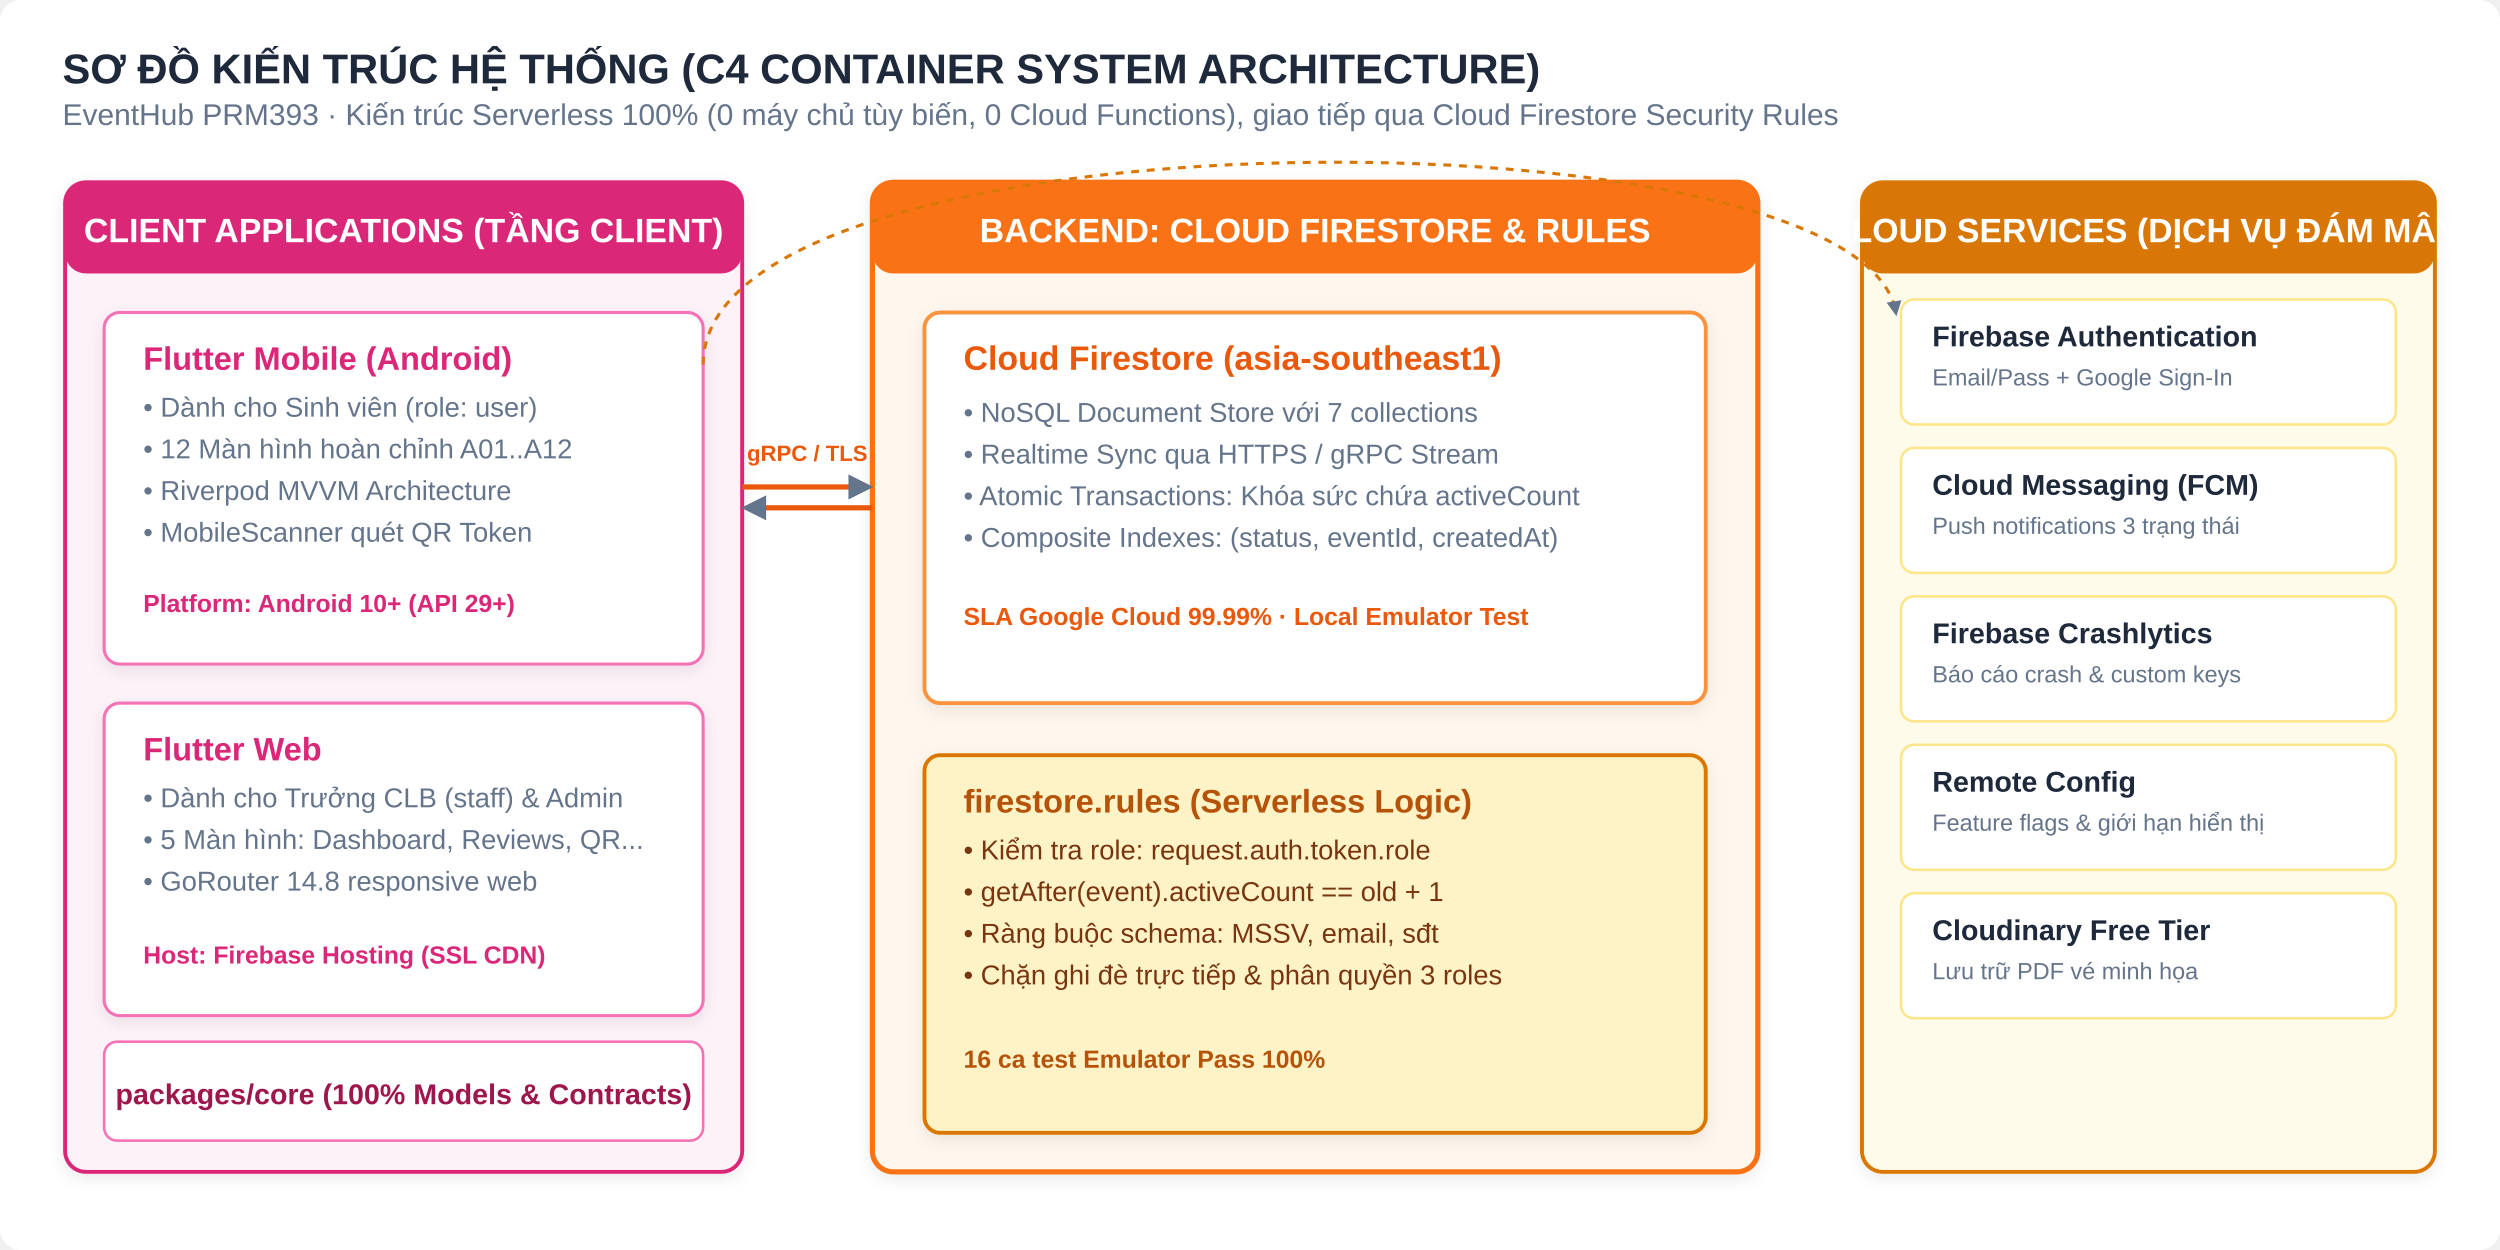
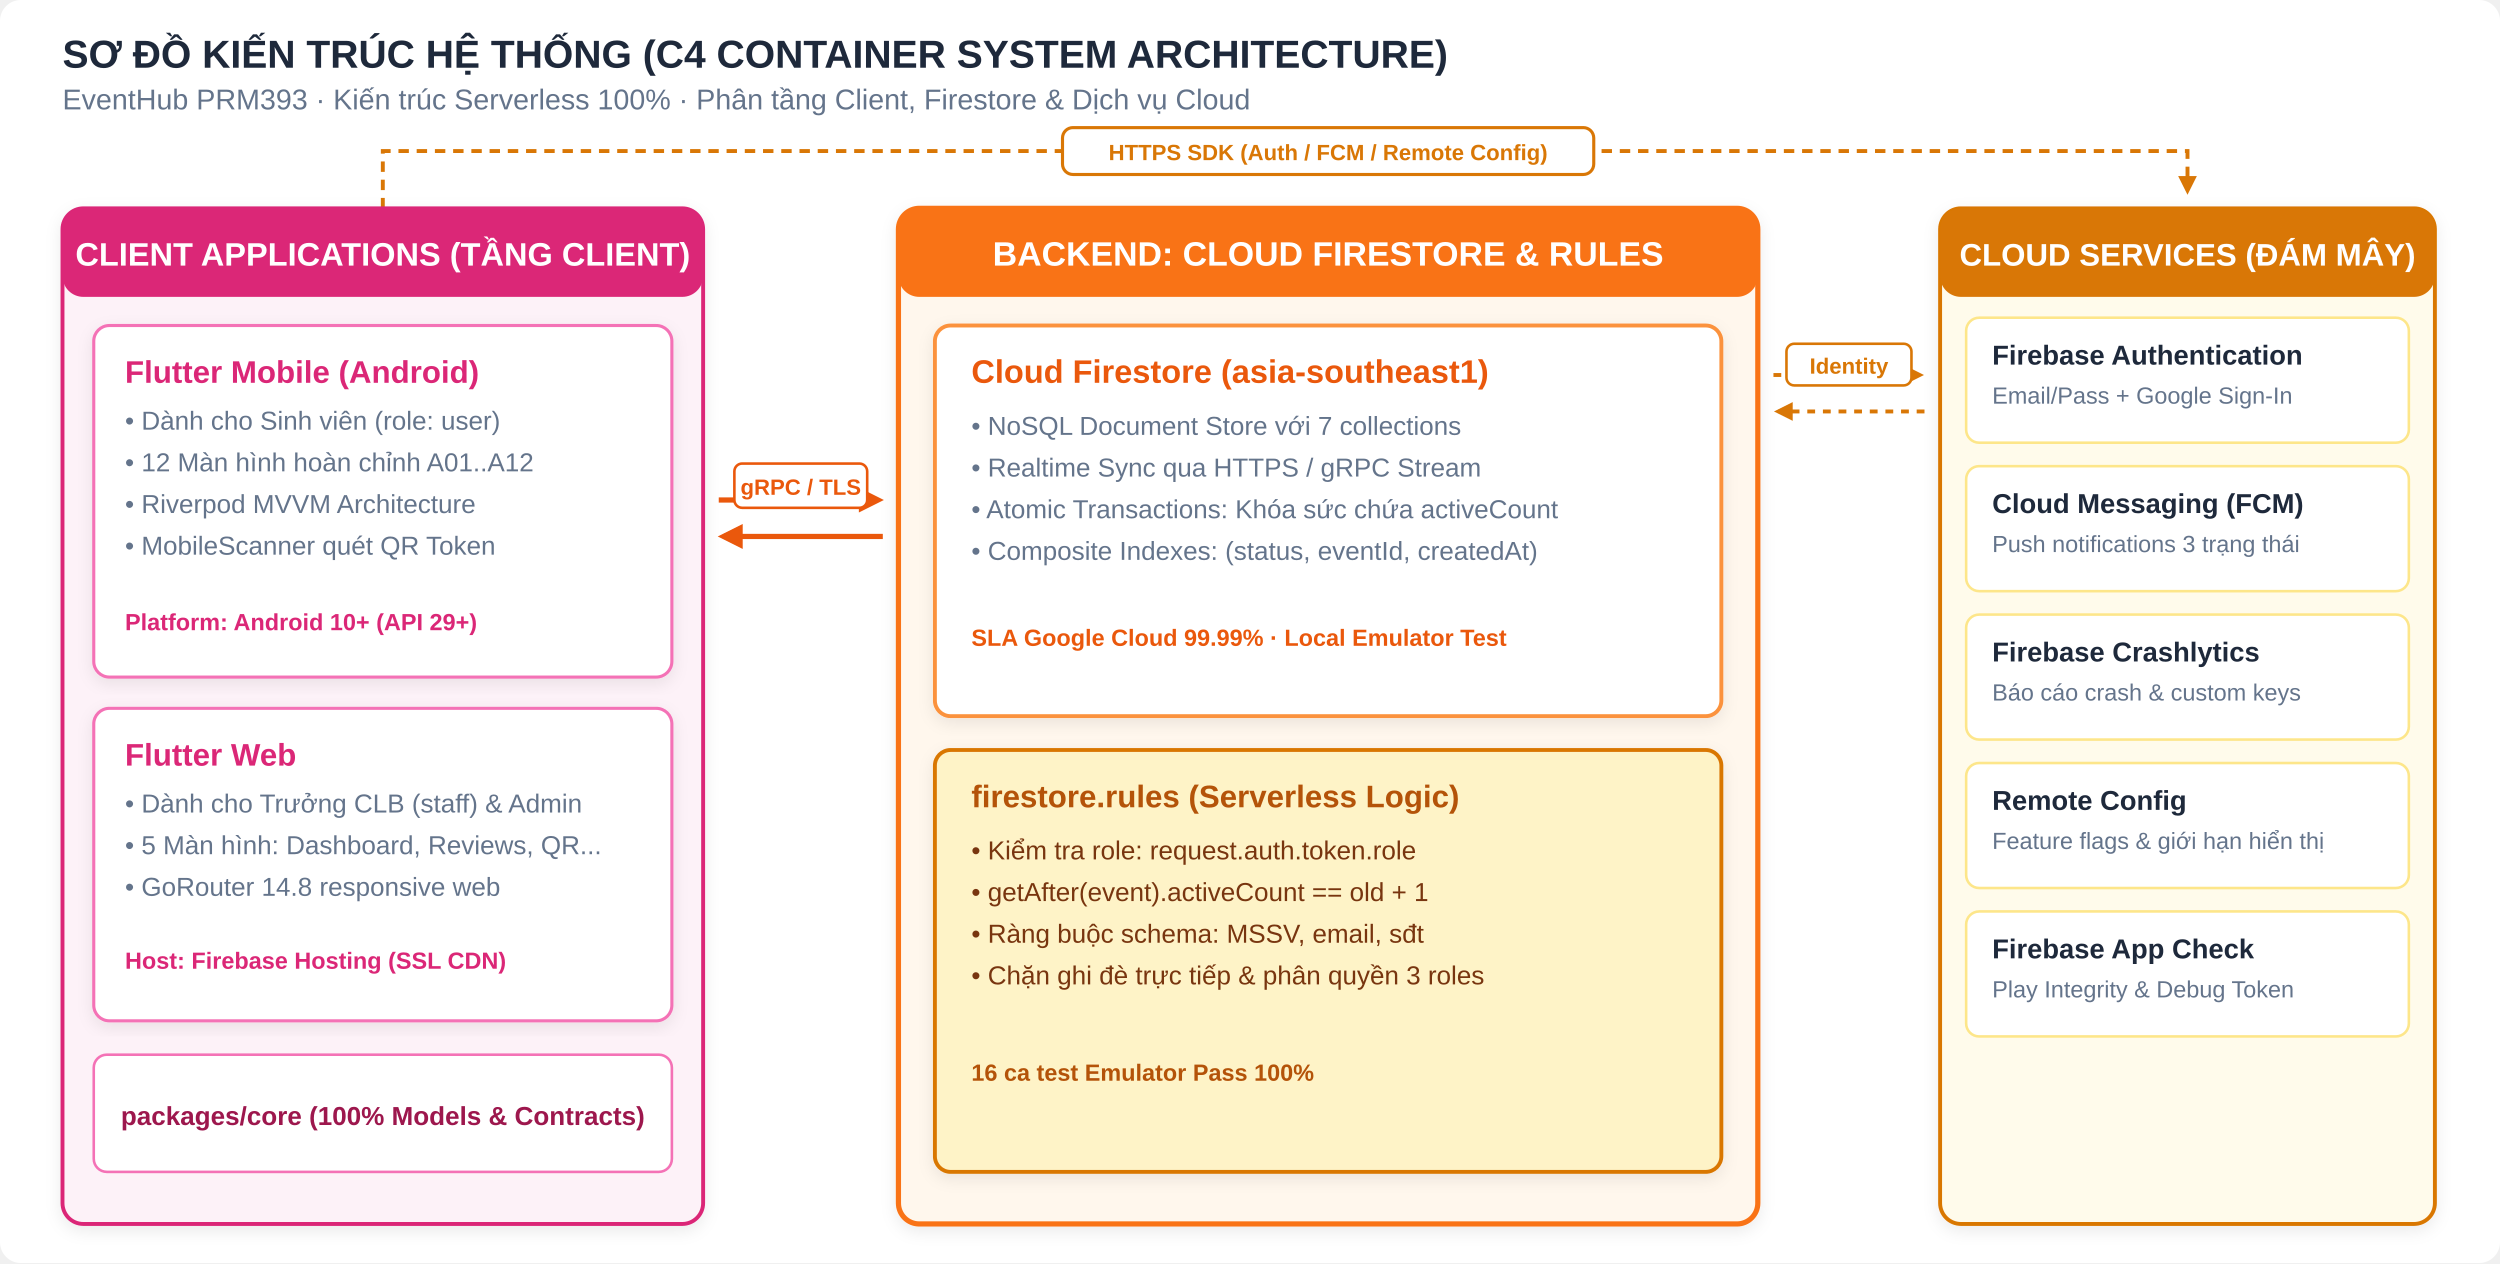
- <svg xmlns="http://www.w3.org/2000/svg" viewBox="0 0 960 480" width="100%" height="100%">
+ <svg xmlns="http://www.w3.org/2000/svg" viewBox="0 0 960 485" width="100%" height="100%">
  <defs>
-     <marker id="arrow" viewBox="0 0 10 10" refX="6" refY="5" markerWidth="6" markerHeight="6" orient="auto-start-reverse">
-       <path d="M 0 1 L 8 5 L 0 9 z" fill="#64748B" />
+     <style>
+       .lbl-pill { font-family: Calibri, Arial, sans-serif; font-size: 8.5px; font-weight: 700; fill: #EA580C; text-anchor: middle; }
+       .lbl-amber { font-family: Calibri, Arial, sans-serif; font-size: 8.5px; font-weight: 700; fill: #D97706; text-anchor: middle; }
+     </style>
+     <marker id="arrow-orange" viewBox="0 0 10 10" refX="6" refY="5" markerWidth="6" markerHeight="6" orient="auto-start-reverse">
+       <path d="M 0 1 L 8 5 L 0 9 z" fill="#EA580C" />
+     </marker>
+     <marker id="arrow-amber" viewBox="0 0 10 10" refX="6" refY="5" markerWidth="6" markerHeight="6" orient="auto-start-reverse">
+       <path d="M 0 1 L 8 5 L 0 9 z" fill="#D97706" />
    </marker>
    <filter id="shadow" x="-5%" y="-5%" width="110%" height="110%">
      <feDropShadow dx="0" dy="2" stdDeviation="3" flood-opacity="0.08" />
    </filter>
  </defs>
-   <rect width="960" height="480" rx="8" fill="#FFFFFF" />
-   <text x="24" y="32" font-family="Calibri, Arial, sans-serif" font-size="16" font-weight="700" fill="#1E293B">SƠ ĐỒ KIẾN TRÚC HỆ THỐNG (C4 CONTAINER SYSTEM ARCHITECTURE)</text>
-   <text x="24" y="48" font-family="Calibri, Arial, sans-serif" font-size="11.5" fill="#64748B">EventHub PRM393 · Kiến trúc Serverless 100% (0 máy chủ tùy biến, 0 Cloud Functions), giao tiếp qua Cloud Firestore Security Rules</text>
-   <rect x="25" y="70" width="260" height="380" rx="8" fill="#FDF2F8" stroke="#DB2777" stroke-width="1.5" filter="url(#shadow)" />
-   <rect x="25" y="70" width="260" height="35" rx="8" fill="#DB2777" />
-   <text x="155" y="93" font-family="Calibri, Arial, sans-serif" font-size="13" font-weight="700" fill="#FFF" text-anchor="middle">CLIENT APPLICATIONS (TẦNG CLIENT)</text>
-   <rect x="40" y="120" width="230" height="135" rx="6" fill="#FFF" stroke="#F472B6" stroke-width="1.2" filter="url(#shadow)" />
-   <text x="55" y="142" font-family="Calibri, Arial, sans-serif" font-size="12.5" font-weight="700" fill="#DB2777">Flutter Mobile (Android)</text>
-   <text x="55" y="160" font-family="Calibri, Arial, sans-serif" font-size="10.5" fill="#64748B">• Dành cho Sinh viên (role: user)</text>
-   <text x="55" y="176" font-family="Calibri, Arial, sans-serif" font-size="10.5" fill="#64748B">• 12 Màn hình hoàn chỉnh A01..A12</text>
-   <text x="55" y="192" font-family="Calibri, Arial, sans-serif" font-size="10.5" fill="#64748B">• Riverpod MVVM Architecture</text>
-   <text x="55" y="208" font-family="Calibri, Arial, sans-serif" font-size="10.5" fill="#64748B">• MobileScanner quét QR Token</text>
-   <text x="55" y="235" font-family="Calibri, Arial, sans-serif" font-size="9.5" font-weight="700" fill="#DB2777">Platform: Android 10+ (API 29+)</text>
-   <rect x="40" y="270" width="230" height="120" rx="6" fill="#FFF" stroke="#F472B6" stroke-width="1.2" filter="url(#shadow)" />
-   <text x="55" y="292" font-family="Calibri, Arial, sans-serif" font-size="12.5" font-weight="700" fill="#DB2777">Flutter Web</text>
-   <text x="55" y="310" font-family="Calibri, Arial, sans-serif" font-size="10.5" fill="#64748B">• Dành cho Trưởng CLB (staff) &amp; Admin</text>
-   <text x="55" y="326" font-family="Calibri, Arial, sans-serif" font-size="10.5" fill="#64748B">• 5 Màn hình: Dashboard, Reviews, QR...</text>
-   <text x="55" y="342" font-family="Calibri, Arial, sans-serif" font-size="10.5" fill="#64748B">• GoRouter 14.8 responsive web</text>
-   <text x="55" y="370" font-family="Calibri, Arial, sans-serif" font-size="9.5" font-weight="700" fill="#DB2777">Host: Firebase Hosting (SSL CDN)</text>
-   <rect x="40" y="400" width="230" height="38" rx="5" fill="#FFF" stroke="#F472B6" stroke-width="1" />
-   <text x="155" y="424" font-family="Calibri, Arial, sans-serif" font-size="11" font-weight="700" fill="#9D174D" text-anchor="middle">packages/core (100% Models &amp; Contracts)</text>
-   <rect x="335" y="70" width="340" height="380" rx="8" fill="#FFF7ED" stroke="#F97316" stroke-width="2" filter="url(#shadow)" />
-   <rect x="335" y="70" width="340" height="35" rx="8" fill="#F97316" />
-   <text x="505" y="93" font-family="Calibri, Arial, sans-serif" font-size="13" font-weight="700" fill="#FFF" text-anchor="middle">BACKEND: CLOUD FIRESTORE &amp; RULES</text>
-   <rect x="355" y="120" width="300" height="150" rx="6" fill="#FFF" stroke="#FB923C" stroke-width="1.5" filter="url(#shadow)" />
-   <text x="370" y="142" font-family="Calibri, Arial, sans-serif" font-size="13" font-weight="700" fill="#EA580C">Cloud Firestore (asia-southeast1)</text>
-   <text x="370" y="162" font-family="Calibri, Arial, sans-serif" font-size="10.5" fill="#64748B">• NoSQL Document Store với 7 collections</text>
-   <text x="370" y="178" font-family="Calibri, Arial, sans-serif" font-size="10.5" fill="#64748B">• Realtime Sync qua HTTPS / gRPC Stream</text>
-   <text x="370" y="194" font-family="Calibri, Arial, sans-serif" font-size="10.5" fill="#64748B">• Atomic Transactions: Khóa sức chứa activeCount</text>
-   <text x="370" y="210" font-family="Calibri, Arial, sans-serif" font-size="10.5" fill="#64748B">• Composite Indexes: (status, eventId, createdAt)</text>
-   <text x="370" y="240" font-family="Calibri, Arial, sans-serif" font-size="9.5" font-weight="700" fill="#EA580C">SLA Google Cloud 99.99% · Local Emulator Test</text>
-   <rect x="355" y="290" width="300" height="145" rx="6" fill="#FEF3C7" stroke="#D97706" stroke-width="1.5" filter="url(#shadow)" />
-   <text x="370" y="312" font-family="Calibri, Arial, sans-serif" font-size="12.5" font-weight="700" fill="#B45309">firestore.rules (Serverless Logic)</text>
-   <text x="370" y="330" font-family="Calibri, Arial, sans-serif" font-size="10.5" fill="#78350F">• Kiểm tra role: request.auth.token.role</text>
-   <text x="370" y="346" font-family="Calibri, Arial, sans-serif" font-size="10.5" fill="#78350F">• getAfter(event).activeCount == old + 1</text>
-   <text x="370" y="362" font-family="Calibri, Arial, sans-serif" font-size="10.5" fill="#78350F">• Ràng buộc schema: MSSV, email, sđt</text>
-   <text x="370" y="378" font-family="Calibri, Arial, sans-serif" font-size="10.5" fill="#78350F">• Chặn ghi đè trực tiếp &amp; phân quyền 3 roles</text>
-   <text x="370" y="410" font-family="Calibri, Arial, sans-serif" font-size="9.5" font-weight="700" fill="#B45309">16 ca test Emulator Pass 100%</text>
-   <rect x="715" y="70" width="220" height="380" rx="8" fill="#FFFBEB" stroke="#D97706" stroke-width="1.5" filter="url(#shadow)" />
-   <rect x="715" y="70" width="220" height="35" rx="8" fill="#D97706" />
-   <text x="825" y="93" font-family="Calibri, Arial, sans-serif" font-size="13" font-weight="700" fill="#FFF" text-anchor="middle">CLOUD SERVICES (DỊCH VỤ ĐÁM MÂY)</text>
-   <rect x="730" y="115" width="190" height="48" rx="5" fill="#FFF" stroke="#FDE68A" />
-   <text x="742" y="133" font-family="Calibri, Arial, sans-serif" font-size="11" font-weight="700" fill="#1E293B">Firebase Authentication</text>
-   <text x="742" y="148" font-family="Calibri, Arial, sans-serif" font-size="9" fill="#64748B">Email/Pass + Google Sign-In</text>
-   <rect x="730" y="172" width="190" height="48" rx="5" fill="#FFF" stroke="#FDE68A" />
-   <text x="742" y="190" font-family="Calibri, Arial, sans-serif" font-size="11" font-weight="700" fill="#1E293B">Cloud Messaging (FCM)</text>
-   <text x="742" y="205" font-family="Calibri, Arial, sans-serif" font-size="9" fill="#64748B">Push notifications 3 trạng thái</text>
-   <rect x="730" y="229" width="190" height="48" rx="5" fill="#FFF" stroke="#FDE68A" />
-   <text x="742" y="247" font-family="Calibri, Arial, sans-serif" font-size="11" font-weight="700" fill="#1E293B">Firebase Crashlytics</text>
-   <text x="742" y="262" font-family="Calibri, Arial, sans-serif" font-size="9" fill="#64748B">Báo cáo crash &amp; custom keys</text>
-   <rect x="730" y="286" width="190" height="48" rx="5" fill="#FFF" stroke="#FDE68A" />
-   <text x="742" y="304" font-family="Calibri, Arial, sans-serif" font-size="11" font-weight="700" fill="#1E293B">Remote Config</text>
-   <text x="742" y="319" font-family="Calibri, Arial, sans-serif" font-size="9" fill="#64748B">Feature flags &amp; giới hạn hiển thị</text>
-   <rect x="730" y="343" width="190" height="48" rx="5" fill="#FFF" stroke="#FDE68A" />
-   <text x="742" y="361" font-family="Calibri, Arial, sans-serif" font-size="11" font-weight="700" fill="#1E293B">Cloudinary Free Tier</text>
-   <text x="742" y="376" font-family="Calibri, Arial, sans-serif" font-size="9" fill="#64748B">Lưu trữ PDF vé minh họa</text>
-   <line x1="285" y1="187" x2="333" y2="187" stroke="#EA580C" stroke-width="2" marker-end="url(#arrow)" />
-   <line x1="335" y1="195" x2="287" y2="195" stroke="#EA580C" stroke-width="2" marker-end="url(#arrow)" />
-   <text x="310" y="177" font-family="Calibri, Arial, sans-serif" font-size="8.5" font-weight="700" fill="#EA580C" text-anchor="middle">gRPC / TLS</text>
-   <path d="M 270 140 C 270 40, 715 40, 728 120" fill="none" stroke="#D97706" stroke-width="1.2" stroke-dasharray="3,3" marker-end="url(#arrow)" />
+   <rect width="960" height="485" rx="8" fill="#FFFFFF" />
+   <text x="24" y="26" font-family="Calibri, Arial, sans-serif" font-size="15" font-weight="700" fill="#1E293B">SƠ ĐỒ KIẾN TRÚC HỆ THỐNG (C4 CONTAINER SYSTEM ARCHITECTURE)</text>
+   <text x="24" y="42" font-family="Calibri, Arial, sans-serif" font-size="11" fill="#64748B">EventHub PRM393 · Kiến trúc Serverless 100% · Phân tầng Client, Firestore &amp; Dịch vụ Cloud</text>
+   <path d="M 147 80 L 147 58 L 840 58 L 840 73" fill="none" stroke="#D97706" stroke-width="1.5" stroke-dasharray="4,3" marker-end="url(#arrow-amber)" />
+   <rect x="408" y="49" width="204" height="18" rx="4" fill="#FFFFFF" stroke="#D97706" stroke-width="1.2" />
+   <text x="510" y="61.5" class="lbl-amber">HTTPS SDK (Auth / FCM / Remote Config)</text>
+   <rect x="24" y="80" width="246" height="390" rx="8" fill="#FDF2F8" stroke="#DB2777" stroke-width="1.5" filter="url(#shadow)" />
+   <rect x="24" y="80" width="246" height="34" rx="8" fill="#DB2777" />
+   <text x="147" y="102" font-family="Calibri, Arial, sans-serif" font-size="12.5" font-weight="700" fill="#FFF" text-anchor="middle">CLIENT APPLICATIONS (TẦNG CLIENT)</text>
+   <rect x="36" y="125" width="222" height="135" rx="6" fill="#FFF" stroke="#F472B6" stroke-width="1.2" filter="url(#shadow)" />
+   <text x="48" y="147" font-family="Calibri, Arial, sans-serif" font-size="12" font-weight="700" fill="#DB2777">Flutter Mobile (Android)</text>
+   <text x="48" y="165" font-family="Calibri, Arial, sans-serif" font-size="10" fill="#64748B">• Dành cho Sinh viên (role: user)</text>
+   <text x="48" y="181" font-family="Calibri, Arial, sans-serif" font-size="10" fill="#64748B">• 12 Màn hình hoàn chỉnh A01..A12</text>
+   <text x="48" y="197" font-family="Calibri, Arial, sans-serif" font-size="10" fill="#64748B">• Riverpod MVVM Architecture</text>
+   <text x="48" y="213" font-family="Calibri, Arial, sans-serif" font-size="10" fill="#64748B">• MobileScanner quét QR Token</text>
+   <text x="48" y="242" font-family="Calibri, Arial, sans-serif" font-size="9" font-weight="700" fill="#DB2777">Platform: Android 10+ (API 29+)</text>
+   <rect x="36" y="272" width="222" height="120" rx="6" fill="#FFF" stroke="#F472B6" stroke-width="1.2" filter="url(#shadow)" />
+   <text x="48" y="294" font-family="Calibri, Arial, sans-serif" font-size="12" font-weight="700" fill="#DB2777">Flutter Web</text>
+   <text x="48" y="312" font-family="Calibri, Arial, sans-serif" font-size="10" fill="#64748B">• Dành cho Trưởng CLB (staff) &amp; Admin</text>
+   <text x="48" y="328" font-family="Calibri, Arial, sans-serif" font-size="10" fill="#64748B">• 5 Màn hình: Dashboard, Reviews, QR...</text>
+   <text x="48" y="344" font-family="Calibri, Arial, sans-serif" font-size="10" fill="#64748B">• GoRouter 14.8 responsive web</text>
+   <text x="48" y="372" font-family="Calibri, Arial, sans-serif" font-size="9" font-weight="700" fill="#DB2777">Host: Firebase Hosting (SSL CDN)</text>
+   <rect x="36" y="405" width="222" height="45" rx="5" fill="#FFF" stroke="#F472B6" stroke-width="1" />
+   <text x="147" y="432" font-family="Calibri, Arial, sans-serif" font-size="10" font-weight="700" fill="#9D174D" text-anchor="middle">packages/core (100% Models &amp; Contracts)</text>
+   <rect x="345" y="80" width="330" height="390" rx="8" fill="#FFF7ED" stroke="#F97316" stroke-width="2" filter="url(#shadow)" />
+   <rect x="345" y="80" width="330" height="34" rx="8" fill="#F97316" />
+   <text x="510" y="102" font-family="Calibri, Arial, sans-serif" font-size="13" font-weight="700" fill="#FFF" text-anchor="middle">BACKEND: CLOUD FIRESTORE &amp; RULES</text>
+   <rect x="359" y="125" width="302" height="150" rx="6" fill="#FFF" stroke="#FB923C" stroke-width="1.5" filter="url(#shadow)" />
+   <text x="373" y="147" font-family="Calibri, Arial, sans-serif" font-size="12.5" font-weight="700" fill="#EA580C">Cloud Firestore (asia-southeast1)</text>
+   <text x="373" y="167" font-family="Calibri, Arial, sans-serif" font-size="10" fill="#64748B">• NoSQL Document Store với 7 collections</text>
+   <text x="373" y="183" font-family="Calibri, Arial, sans-serif" font-size="10" fill="#64748B">• Realtime Sync qua HTTPS / gRPC Stream</text>
+   <text x="373" y="199" font-family="Calibri, Arial, sans-serif" font-size="10" fill="#64748B">• Atomic Transactions: Khóa sức chứa activeCount</text>
+   <text x="373" y="215" font-family="Calibri, Arial, sans-serif" font-size="10" fill="#64748B">• Composite Indexes: (status, eventId, createdAt)</text>
+   <text x="373" y="248" font-family="Calibri, Arial, sans-serif" font-size="9" font-weight="700" fill="#EA580C">SLA Google Cloud 99.99% · Local Emulator Test</text>
+   <rect x="359" y="288" width="302" height="162" rx="6" fill="#FEF3C7" stroke="#D97706" stroke-width="1.5" filter="url(#shadow)" />
+   <text x="373" y="310" font-family="Calibri, Arial, sans-serif" font-size="12" font-weight="700" fill="#B45309">firestore.rules (Serverless Logic)</text>
+   <text x="373" y="330" font-family="Calibri, Arial, sans-serif" font-size="10" fill="#78350F">• Kiểm tra role: request.auth.token.role</text>
+   <text x="373" y="346" font-family="Calibri, Arial, sans-serif" font-size="10" fill="#78350F">• getAfter(event).activeCount == old + 1</text>
+   <text x="373" y="362" font-family="Calibri, Arial, sans-serif" font-size="10" fill="#78350F">• Ràng buộc schema: MSSV, email, sđt</text>
+   <text x="373" y="378" font-family="Calibri, Arial, sans-serif" font-size="10" fill="#78350F">• Chặn ghi đè trực tiếp &amp; phân quyền 3 roles</text>
+   <text x="373" y="415" font-family="Calibri, Arial, sans-serif" font-size="9" font-weight="700" fill="#B45309">16 ca test Emulator Pass 100%</text>
+   <rect x="745" y="80" width="190" height="390" rx="8" fill="#FFFBEB" stroke="#D97706" stroke-width="1.5" filter="url(#shadow)" />
+   <rect x="745" y="80" width="190" height="34" rx="8" fill="#D97706" />
+   <text x="840" y="102" font-family="Calibri, Arial, sans-serif" font-size="12" font-weight="700" fill="#FFF" text-anchor="middle">CLOUD SERVICES (ĐÁM MÂY)</text>
+   <rect x="755" y="122" width="170" height="48" rx="5" fill="#FFF" stroke="#FDE68A" />
+   <text x="765" y="140" font-family="Calibri, Arial, sans-serif" font-size="10.5" font-weight="700" fill="#1E293B">Firebase Authentication</text>
+   <text x="765" y="155" font-family="Calibri, Arial, sans-serif" font-size="9" fill="#64748B">Email/Pass + Google Sign-In</text>
+   <rect x="755" y="179" width="170" height="48" rx="5" fill="#FFF" stroke="#FDE68A" />
+   <text x="765" y="197" font-family="Calibri, Arial, sans-serif" font-size="10.5" font-weight="700" fill="#1E293B">Cloud Messaging (FCM)</text>
+   <text x="765" y="212" font-family="Calibri, Arial, sans-serif" font-size="9" fill="#64748B">Push notifications 3 trạng thái</text>
+   <rect x="755" y="236" width="170" height="48" rx="5" fill="#FFF" stroke="#FDE68A" />
+   <text x="765" y="254" font-family="Calibri, Arial, sans-serif" font-size="10.5" font-weight="700" fill="#1E293B">Firebase Crashlytics</text>
+   <text x="765" y="269" font-family="Calibri, Arial, sans-serif" font-size="9" fill="#64748B">Báo cáo crash &amp; custom keys</text>
+   <rect x="755" y="293" width="170" height="48" rx="5" fill="#FFF" stroke="#FDE68A" />
+   <text x="765" y="311" font-family="Calibri, Arial, sans-serif" font-size="10.5" font-weight="700" fill="#1E293B">Remote Config</text>
+   <text x="765" y="326" font-family="Calibri, Arial, sans-serif" font-size="9" fill="#64748B">Feature flags &amp; giới hạn hiển thị</text>
+   <rect x="755" y="350" width="170" height="48" rx="5" fill="#FFF" stroke="#FDE68A" />
+   <text x="765" y="368" font-family="Calibri, Arial, sans-serif" font-size="10.5" font-weight="700" fill="#1E293B">Firebase App Check</text>
+   <text x="765" y="383" font-family="Calibri, Arial, sans-serif" font-size="9" fill="#64748B">Play Integrity &amp; Debug Token</text>
+   <line x1="276" y1="192" x2="337" y2="192" stroke="#EA580C" stroke-width="2" marker-end="url(#arrow-orange)" />
+   <line x1="339" y1="206" x2="278" y2="206" stroke="#EA580C" stroke-width="2" marker-end="url(#arrow-orange)" />
+   <rect x="282" y="178" width="51" height="17" rx="3" fill="#FFFFFF" stroke="#EA580C" stroke-width="1" />
+   <text x="307.5" y="190" class="lbl-pill">gRPC / TLS</text>
+   <line x1="681" y1="144" x2="737" y2="144" stroke="#D97706" stroke-width="1.5" stroke-dasharray="3,3" marker-end="url(#arrow-amber)" />
+   <line x1="739" y1="158" x2="683" y2="158" stroke="#D97706" stroke-width="1.5" stroke-dasharray="3,3" marker-end="url(#arrow-amber)" />
+   <rect x="686" y="132" width="48" height="16" rx="3" fill="#FFFFFF" stroke="#D97706" stroke-width="1" />
+   <text x="710" y="143.5" class="lbl-amber">Identity</text>
</svg>
